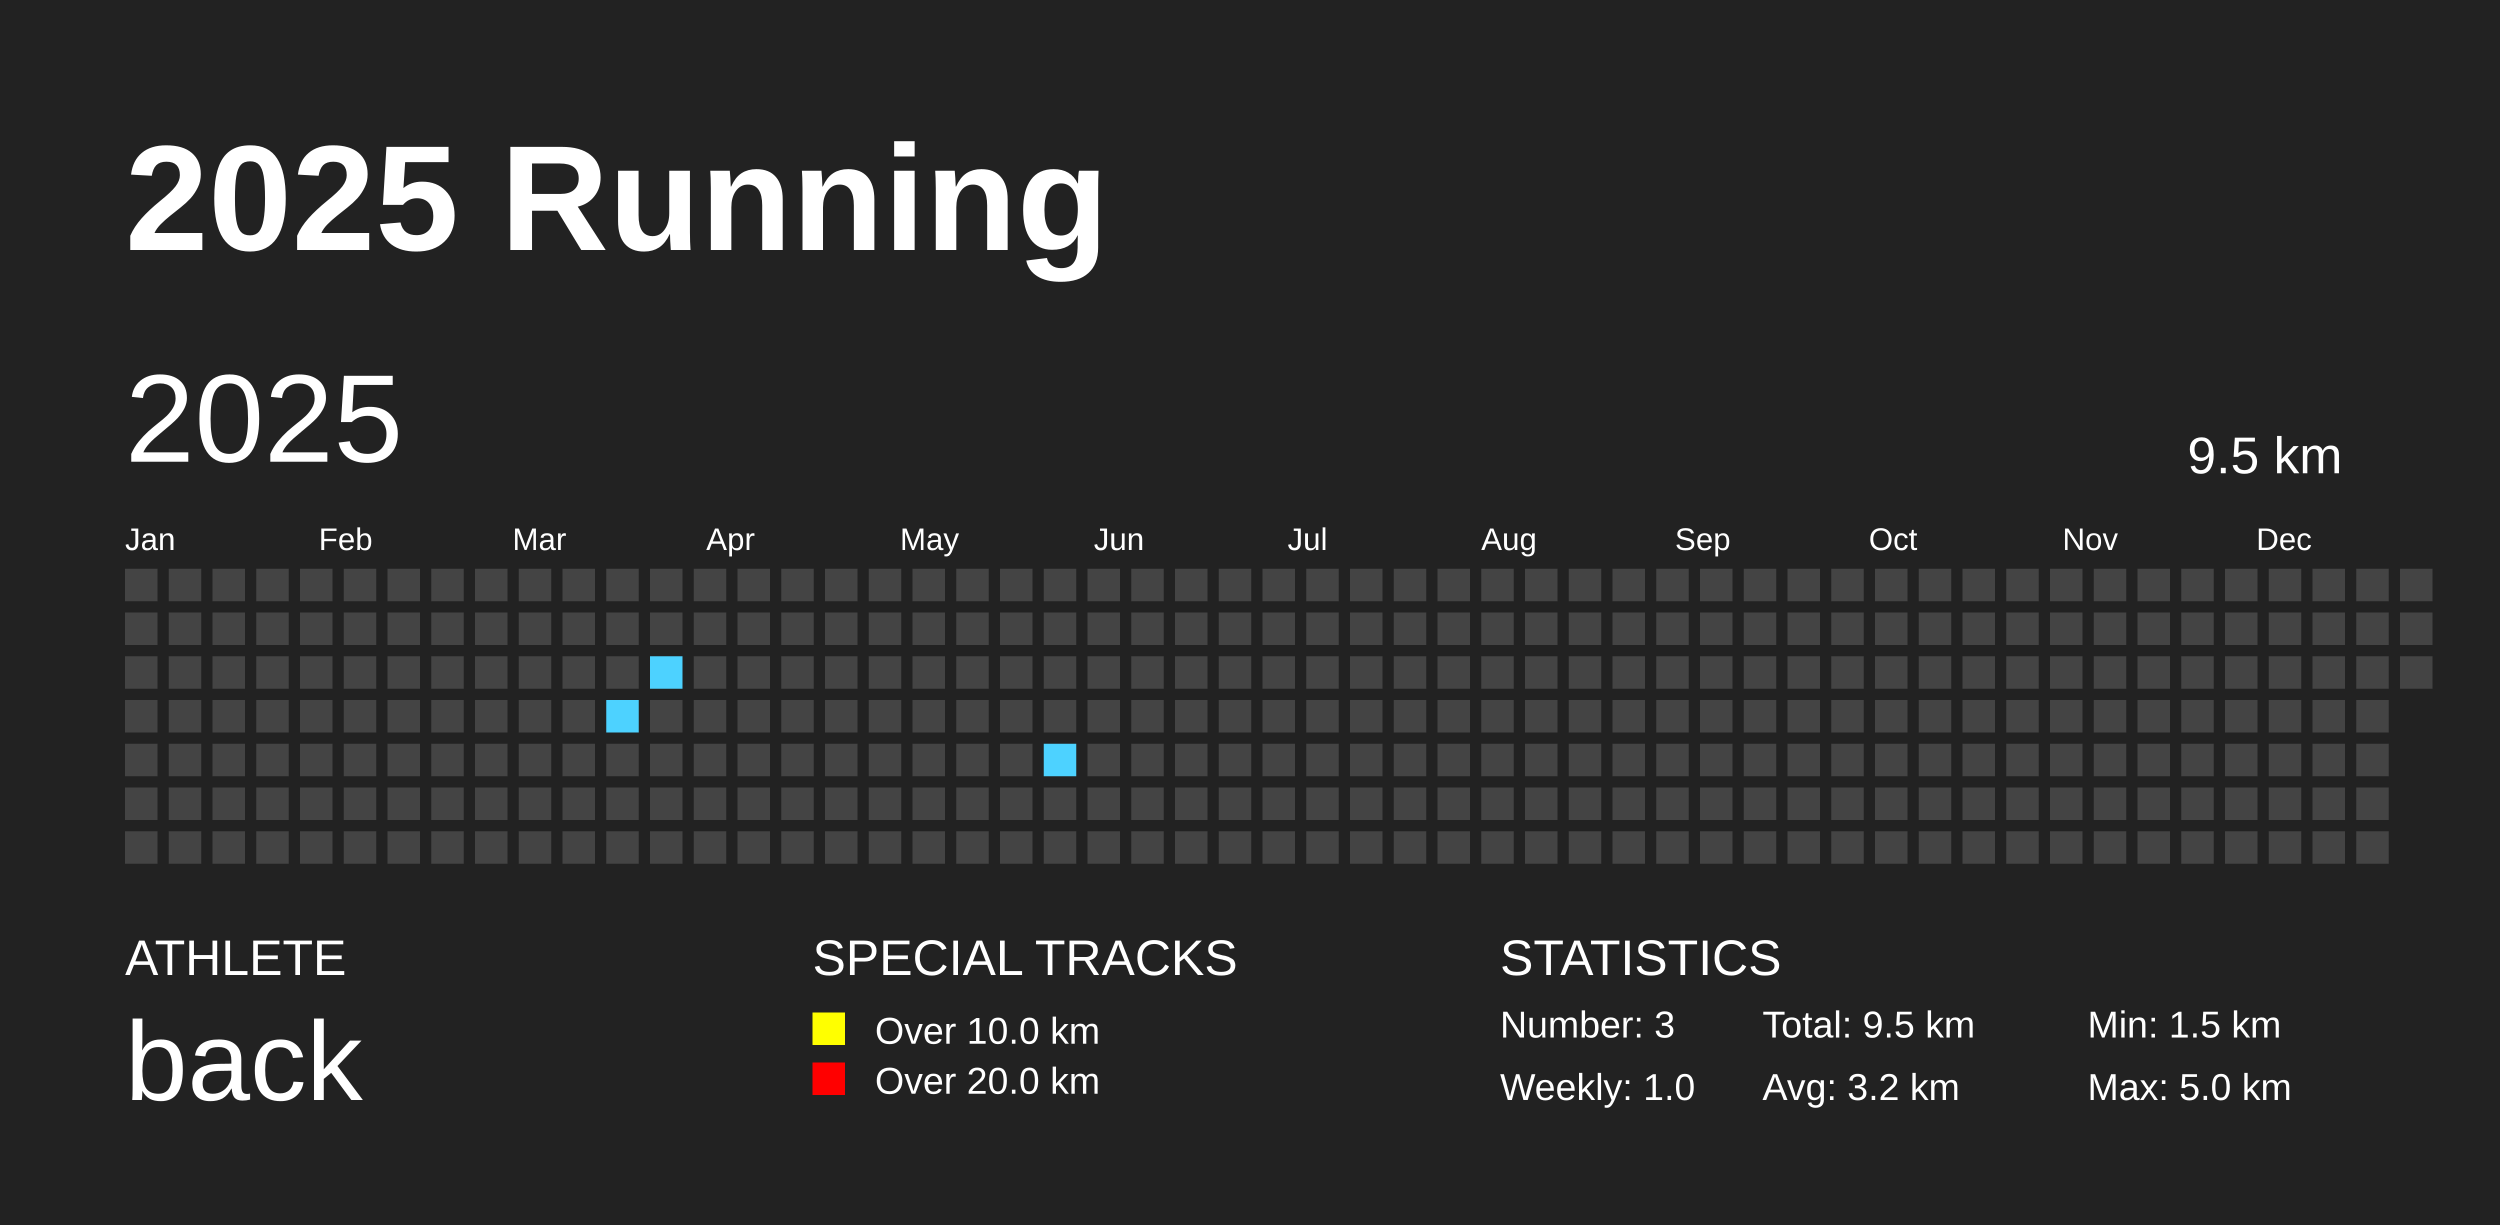
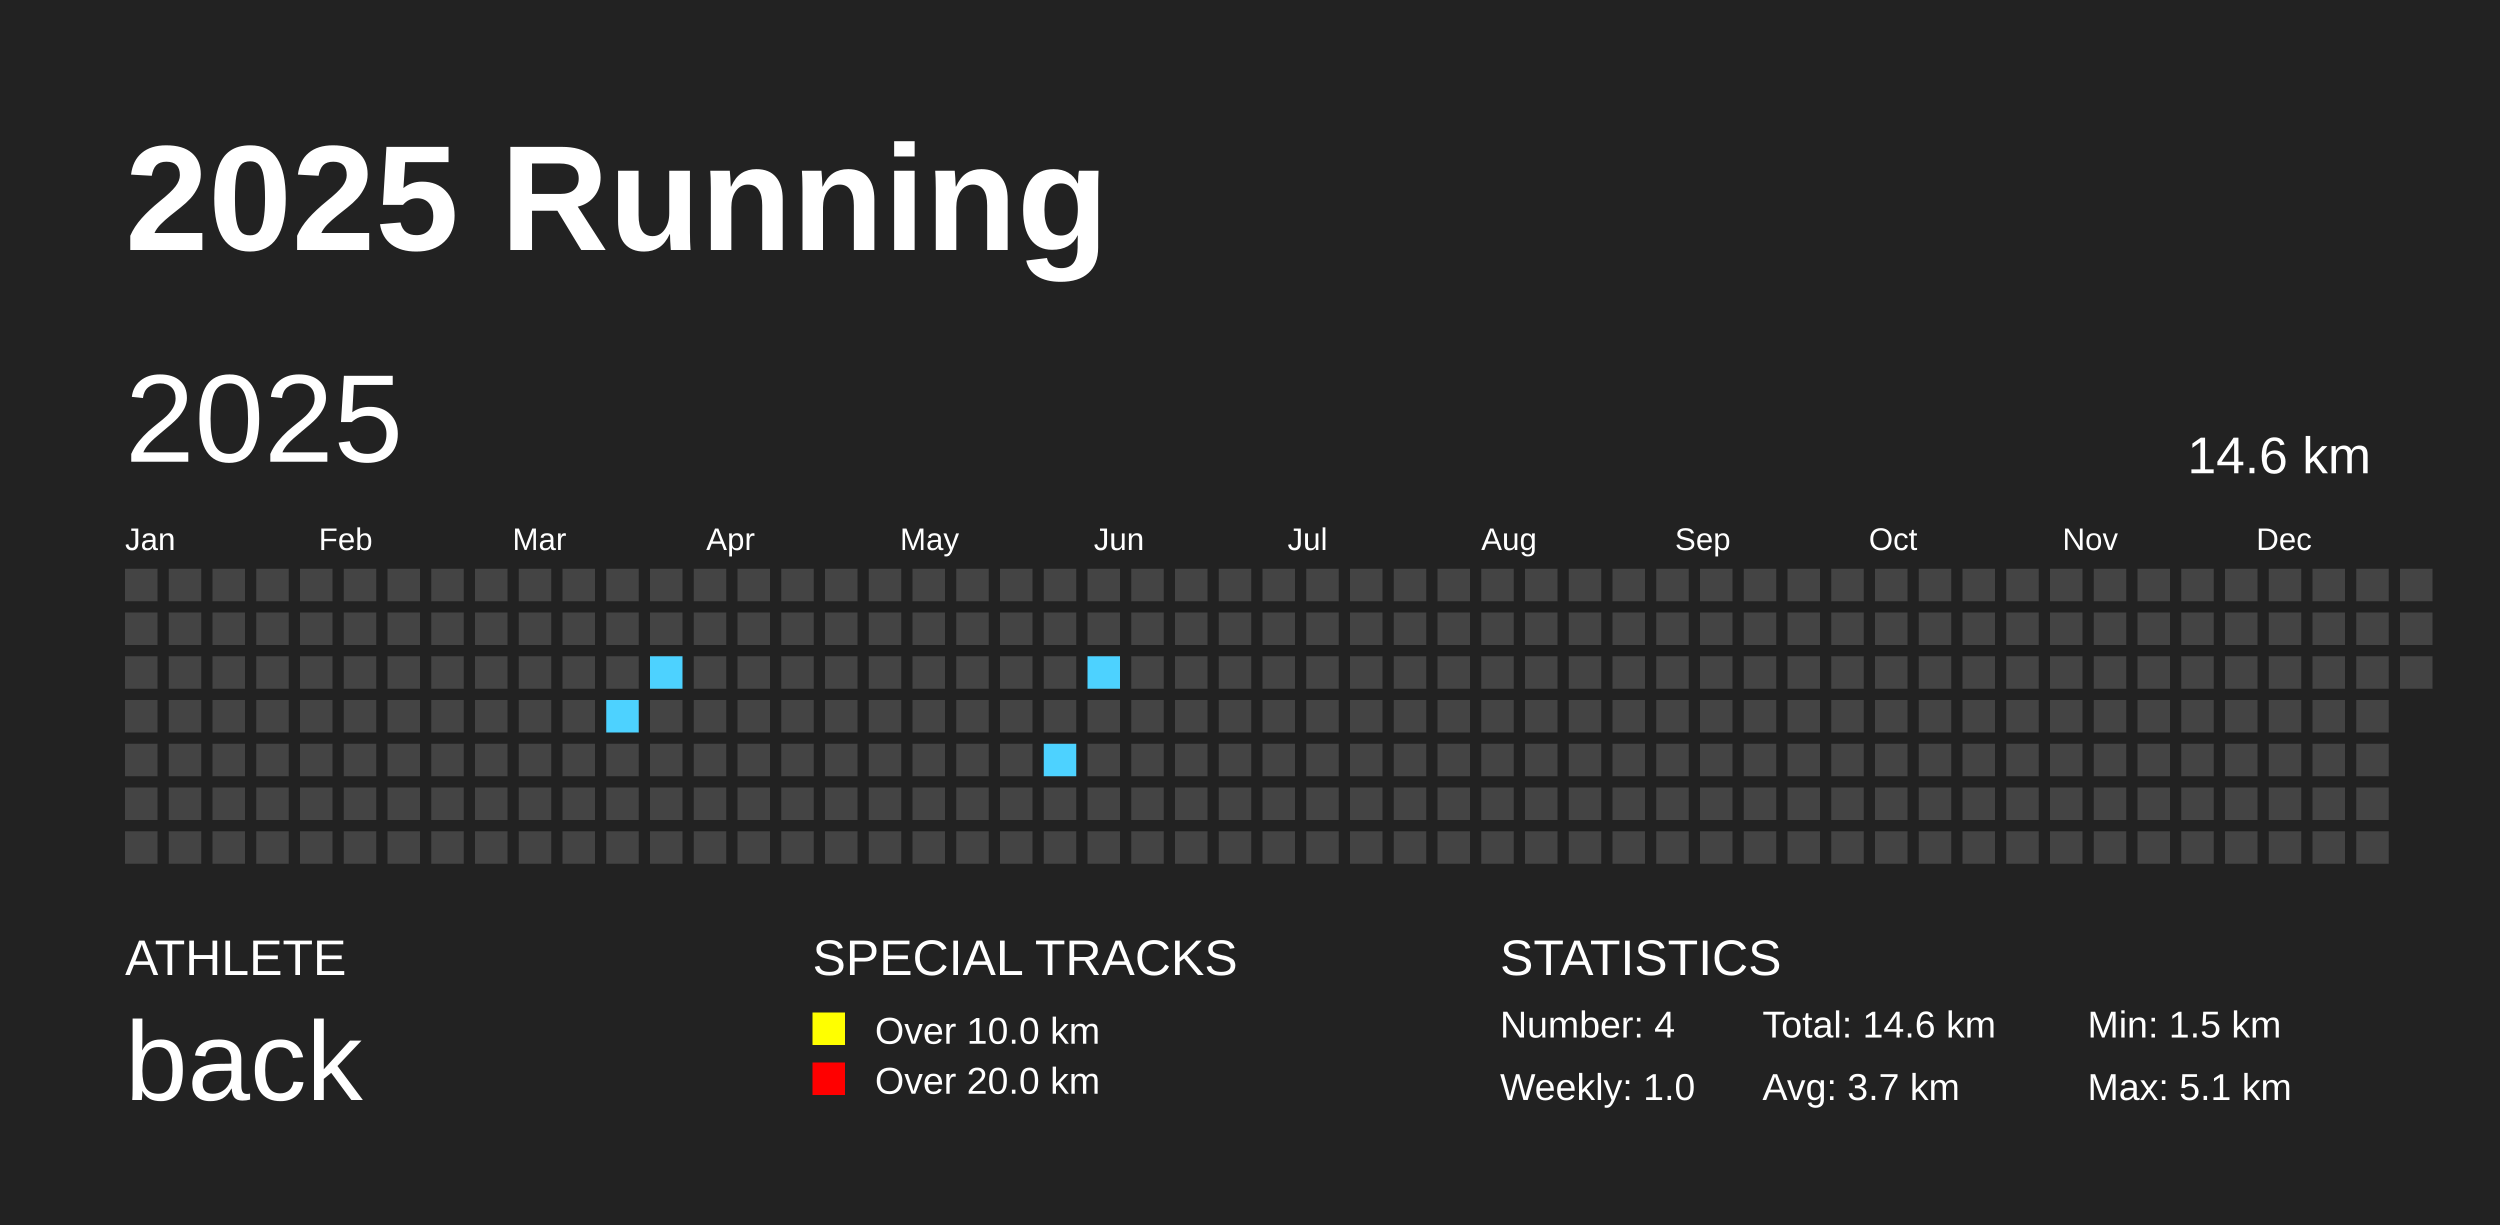
<svg xmlns="http://www.w3.org/2000/svg" baseProfile="full" height="98mm" version="1.1" viewBox="0,0,200,98" width="200mm">
  <defs />
  <rect fill="#222222" height="98" width="200" x="0" y="0" />
  <text fill="#FFFFFF" style="font-size:12px; font-family:Arial; font-weight:bold;" x="10" y="20">2025 Running</text>
  <text fill="#FFFFFF" style="font-size:4px; font-family:Arial" x="10" y="78">ATHLETE</text>
  <text fill="#FFFFFF" style="font-size:9px; font-family:Arial" x="10" y="88">back</text>
  <text fill="#FFFFFF" style="font-size:4px; font-family:Arial" x="65" y="78">SPECIAL TRACKS</text>
  <rect fill="yellow" height="2.6" width="2.6" x="65" y="81" />
  <text fill="#FFFFFF" style="font-size:3px; font-family:Arial" x="70" y="83.5">Over 10.0 km</text>
  <rect fill="red" height="2.6" width="2.6" x="65" y="85" />
  <text fill="#FFFFFF" style="font-size:3px; font-family:Arial" x="70" y="87.5">Over 20.0 km</text>
  <text fill="#FFFFFF" style="font-size:4px; font-family:Arial" x="120" y="78">STATISTICS</text>
-   <text fill="#FFFFFF" style="font-size:3px; font-family:Arial" x="120" y="83">Number: 3</text>
+   <text fill="#FFFFFF" style="font-size:3px; font-family:Arial" x="120" y="83">Number: 4</text>
  <text fill="#FFFFFF" style="font-size:3px; font-family:Arial" x="120" y="88">Weekly: 1.0</text>
-   <text fill="#FFFFFF" style="font-size:3px; font-family:Arial" x="141" y="83">Total: 9.5 km</text>
-   <text fill="#FFFFFF" style="font-size:3px; font-family:Arial" x="141" y="88">Avg: 3.2 km</text>
+   <text fill="#FFFFFF" style="font-size:3px; font-family:Arial" x="141" y="83">Total: 14.6 km</text>
+   <text fill="#FFFFFF" style="font-size:3px; font-family:Arial" x="141" y="88">Avg: 3.7 km</text>
  <text fill="#FFFFFF" style="font-size:3px; font-family:Arial" x="167" y="83">Min: 1.5 km</text>
-   <text fill="#FFFFFF" style="font-size:3px; font-family:Arial" x="167" y="88">Max: 5.0 km</text>
+   <text fill="#FFFFFF" style="font-size:3px; font-family:Arial" x="167" y="88">Max: 5.1 km</text>
  <text dominant-baseline="hanging" fill="#FFFFFF" style="font-size:10.0px; font-family:Arial;" x="10" y="30">2025</text>
-   <text dominant-baseline="hanging" fill="#FFFFFF" style="font-size:4.125px; font-family:Arial;" x="175" y="35">9.5 km</text>
+   <text dominant-baseline="hanging" fill="#FFFFFF" style="font-size:4.125px; font-family:Arial;" x="175" y="35">14.6 km</text>
  <text fill="#FFFFFF" style="font-size:2.5px; font-family:Arial" x="10.0" y="44">Jan</text>
  <text fill="#FFFFFF" style="font-size:2.5px; font-family:Arial" x="25.5" y="44">Feb</text>
  <text fill="#FFFFFF" style="font-size:2.5px; font-family:Arial" x="41.0" y="44">Mar</text>
  <text fill="#FFFFFF" style="font-size:2.5px; font-family:Arial" x="56.5" y="44">Apr</text>
  <text fill="#FFFFFF" style="font-size:2.5px; font-family:Arial" x="72.0" y="44">May</text>
  <text fill="#FFFFFF" style="font-size:2.5px; font-family:Arial" x="87.5" y="44">Jun</text>
  <text fill="#FFFFFF" style="font-size:2.5px; font-family:Arial" x="103.0" y="44">Jul</text>
  <text fill="#FFFFFF" style="font-size:2.5px; font-family:Arial" x="118.5" y="44">Aug</text>
  <text fill="#FFFFFF" style="font-size:2.5px; font-family:Arial" x="134.0" y="44">Sep</text>
  <text fill="#FFFFFF" style="font-size:2.5px; font-family:Arial" x="149.5" y="44">Oct</text>
  <text fill="#FFFFFF" style="font-size:2.5px; font-family:Arial" x="165.0" y="44">Nov</text>
  <text fill="#FFFFFF" style="font-size:2.5px; font-family:Arial" x="180.5" y="44">Dec</text>
  <rect fill="#444444" height="2.6" width="2.6" x="10.0" y="45.5" />
  <rect fill="#444444" height="2.6" width="2.6" x="10.0" y="49.0" />
  <rect fill="#444444" height="2.6" width="2.6" x="10.0" y="52.5" />
  <rect fill="#444444" height="2.6" width="2.6" x="10.0" y="56.0" />
  <rect fill="#444444" height="2.6" width="2.6" x="10.0" y="59.5" />
  <rect fill="#444444" height="2.6" width="2.6" x="10.0" y="63.0" />
  <rect fill="#444444" height="2.6" width="2.6" x="10.0" y="66.5" />
  <rect fill="#444444" height="2.6" width="2.6" x="13.5" y="45.5" />
  <rect fill="#444444" height="2.6" width="2.6" x="13.5" y="49.0" />
  <rect fill="#444444" height="2.6" width="2.6" x="13.5" y="52.5" />
  <rect fill="#444444" height="2.6" width="2.6" x="13.5" y="56.0" />
  <rect fill="#444444" height="2.6" width="2.6" x="13.5" y="59.5" />
  <rect fill="#444444" height="2.6" width="2.6" x="13.5" y="63.0" />
  <rect fill="#444444" height="2.6" width="2.6" x="13.5" y="66.5" />
  <rect fill="#444444" height="2.6" width="2.6" x="17.0" y="45.5" />
  <rect fill="#444444" height="2.6" width="2.6" x="17.0" y="49.0" />
  <rect fill="#444444" height="2.6" width="2.6" x="17.0" y="52.5" />
  <rect fill="#444444" height="2.6" width="2.6" x="17.0" y="56.0" />
  <rect fill="#444444" height="2.6" width="2.6" x="17.0" y="59.5" />
  <rect fill="#444444" height="2.6" width="2.6" x="17.0" y="63.0" />
  <rect fill="#444444" height="2.6" width="2.6" x="17.0" y="66.5" />
  <rect fill="#444444" height="2.6" width="2.6" x="20.5" y="45.5" />
  <rect fill="#444444" height="2.6" width="2.6" x="20.5" y="49.0" />
  <rect fill="#444444" height="2.6" width="2.6" x="20.5" y="52.5" />
  <rect fill="#444444" height="2.6" width="2.6" x="20.5" y="56.0" />
  <rect fill="#444444" height="2.6" width="2.6" x="20.5" y="59.5" />
  <rect fill="#444444" height="2.6" width="2.6" x="20.5" y="63.0" />
  <rect fill="#444444" height="2.6" width="2.6" x="20.5" y="66.5" />
  <rect fill="#444444" height="2.6" width="2.6" x="24.0" y="45.5" />
  <rect fill="#444444" height="2.6" width="2.6" x="24.0" y="49.0" />
  <rect fill="#444444" height="2.6" width="2.6" x="24.0" y="52.5" />
  <rect fill="#444444" height="2.6" width="2.6" x="24.0" y="56.0" />
  <rect fill="#444444" height="2.6" width="2.6" x="24.0" y="59.5" />
  <rect fill="#444444" height="2.6" width="2.6" x="24.0" y="63.0" />
  <rect fill="#444444" height="2.6" width="2.6" x="24.0" y="66.5" />
  <rect fill="#444444" height="2.6" width="2.6" x="27.5" y="45.5" />
  <rect fill="#444444" height="2.6" width="2.6" x="27.5" y="49.0" />
  <rect fill="#444444" height="2.6" width="2.6" x="27.5" y="52.5" />
  <rect fill="#444444" height="2.6" width="2.6" x="27.5" y="56.0" />
  <rect fill="#444444" height="2.6" width="2.6" x="27.5" y="59.5" />
  <rect fill="#444444" height="2.6" width="2.6" x="27.5" y="63.0" />
  <rect fill="#444444" height="2.6" width="2.6" x="27.5" y="66.5" />
  <rect fill="#444444" height="2.6" width="2.6" x="31.0" y="45.5" />
  <rect fill="#444444" height="2.6" width="2.6" x="31.0" y="49.0" />
  <rect fill="#444444" height="2.6" width="2.6" x="31.0" y="52.5" />
  <rect fill="#444444" height="2.6" width="2.6" x="31.0" y="56.0" />
  <rect fill="#444444" height="2.6" width="2.6" x="31.0" y="59.5" />
  <rect fill="#444444" height="2.6" width="2.6" x="31.0" y="63.0" />
  <rect fill="#444444" height="2.6" width="2.6" x="31.0" y="66.5" />
  <rect fill="#444444" height="2.6" width="2.6" x="34.5" y="45.5" />
  <rect fill="#444444" height="2.6" width="2.6" x="34.5" y="49.0" />
  <rect fill="#444444" height="2.6" width="2.6" x="34.5" y="52.5" />
  <rect fill="#444444" height="2.6" width="2.6" x="34.5" y="56.0" />
  <rect fill="#444444" height="2.6" width="2.6" x="34.5" y="59.5" />
  <rect fill="#444444" height="2.6" width="2.6" x="34.5" y="63.0" />
  <rect fill="#444444" height="2.6" width="2.6" x="34.5" y="66.5" />
  <rect fill="#444444" height="2.6" width="2.6" x="38.0" y="45.5" />
  <rect fill="#444444" height="2.6" width="2.6" x="38.0" y="49.0" />
  <rect fill="#444444" height="2.6" width="2.6" x="38.0" y="52.5" />
  <rect fill="#444444" height="2.6" width="2.6" x="38.0" y="56.0" />
  <rect fill="#444444" height="2.6" width="2.6" x="38.0" y="59.5" />
  <rect fill="#444444" height="2.6" width="2.6" x="38.0" y="63.0" />
  <rect fill="#444444" height="2.6" width="2.6" x="38.0" y="66.5" />
  <rect fill="#444444" height="2.6" width="2.6" x="41.5" y="45.5" />
  <rect fill="#444444" height="2.6" width="2.6" x="41.5" y="49.0" />
  <rect fill="#444444" height="2.6" width="2.6" x="41.5" y="52.5" />
  <rect fill="#444444" height="2.6" width="2.6" x="41.5" y="56.0" />
  <rect fill="#444444" height="2.6" width="2.6" x="41.5" y="59.5" />
  <rect fill="#444444" height="2.6" width="2.6" x="41.5" y="63.0" />
  <rect fill="#444444" height="2.6" width="2.6" x="41.5" y="66.5" />
  <rect fill="#444444" height="2.6" width="2.6" x="45.0" y="45.5" />
  <rect fill="#444444" height="2.6" width="2.6" x="45.0" y="49.0" />
  <rect fill="#444444" height="2.6" width="2.6" x="45.0" y="52.5" />
  <rect fill="#444444" height="2.6" width="2.6" x="45.0" y="56.0" />
  <rect fill="#444444" height="2.6" width="2.6" x="45.0" y="59.5" />
  <rect fill="#444444" height="2.6" width="2.6" x="45.0" y="63.0" />
  <rect fill="#444444" height="2.6" width="2.6" x="45.0" y="66.5" />
  <rect fill="#444444" height="2.6" width="2.6" x="48.5" y="45.5" />
  <rect fill="#444444" height="2.6" width="2.6" x="48.5" y="49.0" />
  <rect fill="#444444" height="2.6" width="2.6" x="48.5" y="52.5" />
  <rect fill="#4dd2ff" height="2.6" width="2.6" x="48.5" y="56.0" />
  <rect fill="#444444" height="2.6" width="2.6" x="48.5" y="59.5" />
  <rect fill="#444444" height="2.6" width="2.6" x="48.5" y="63.0" />
  <rect fill="#444444" height="2.6" width="2.6" x="48.5" y="66.5" />
  <rect fill="#444444" height="2.6" width="2.6" x="52.0" y="45.5" />
  <rect fill="#444444" height="2.6" width="2.6" x="52.0" y="49.0" />
  <rect fill="#4dd2ff" height="2.6" width="2.6" x="52.0" y="52.5" />
  <rect fill="#444444" height="2.6" width="2.6" x="52.0" y="56.0" />
  <rect fill="#444444" height="2.6" width="2.6" x="52.0" y="59.5" />
  <rect fill="#444444" height="2.6" width="2.6" x="52.0" y="63.0" />
  <rect fill="#444444" height="2.6" width="2.6" x="52.0" y="66.5" />
  <rect fill="#444444" height="2.6" width="2.6" x="55.5" y="45.5" />
  <rect fill="#444444" height="2.6" width="2.6" x="55.5" y="49.0" />
  <rect fill="#444444" height="2.6" width="2.6" x="55.5" y="52.5" />
  <rect fill="#444444" height="2.6" width="2.6" x="55.5" y="56.0" />
  <rect fill="#444444" height="2.6" width="2.6" x="55.5" y="59.5" />
  <rect fill="#444444" height="2.6" width="2.6" x="55.5" y="63.0" />
  <rect fill="#444444" height="2.6" width="2.6" x="55.5" y="66.5" />
  <rect fill="#444444" height="2.6" width="2.6" x="59.0" y="45.5" />
  <rect fill="#444444" height="2.6" width="2.6" x="59.0" y="49.0" />
  <rect fill="#444444" height="2.6" width="2.6" x="59.0" y="52.5" />
  <rect fill="#444444" height="2.6" width="2.6" x="59.0" y="56.0" />
  <rect fill="#444444" height="2.6" width="2.6" x="59.0" y="59.5" />
  <rect fill="#444444" height="2.6" width="2.6" x="59.0" y="63.0" />
  <rect fill="#444444" height="2.6" width="2.6" x="59.0" y="66.5" />
  <rect fill="#444444" height="2.6" width="2.6" x="62.5" y="45.5" />
  <rect fill="#444444" height="2.6" width="2.6" x="62.5" y="49.0" />
  <rect fill="#444444" height="2.6" width="2.6" x="62.5" y="52.5" />
  <rect fill="#444444" height="2.6" width="2.6" x="62.5" y="56.0" />
  <rect fill="#444444" height="2.6" width="2.6" x="62.5" y="59.5" />
  <rect fill="#444444" height="2.6" width="2.6" x="62.5" y="63.0" />
  <rect fill="#444444" height="2.6" width="2.6" x="62.5" y="66.5" />
  <rect fill="#444444" height="2.6" width="2.6" x="66.0" y="45.5" />
  <rect fill="#444444" height="2.6" width="2.6" x="66.0" y="49.0" />
  <rect fill="#444444" height="2.6" width="2.6" x="66.0" y="52.5" />
  <rect fill="#444444" height="2.6" width="2.6" x="66.0" y="56.0" />
  <rect fill="#444444" height="2.6" width="2.6" x="66.0" y="59.5" />
  <rect fill="#444444" height="2.6" width="2.6" x="66.0" y="63.0" />
  <rect fill="#444444" height="2.6" width="2.6" x="66.0" y="66.5" />
  <rect fill="#444444" height="2.6" width="2.6" x="69.5" y="45.5" />
  <rect fill="#444444" height="2.6" width="2.6" x="69.5" y="49.0" />
  <rect fill="#444444" height="2.6" width="2.6" x="69.5" y="52.5" />
  <rect fill="#444444" height="2.6" width="2.6" x="69.5" y="56.0" />
  <rect fill="#444444" height="2.6" width="2.6" x="69.5" y="59.5" />
  <rect fill="#444444" height="2.6" width="2.6" x="69.5" y="63.0" />
  <rect fill="#444444" height="2.6" width="2.6" x="69.5" y="66.5" />
  <rect fill="#444444" height="2.6" width="2.6" x="73.0" y="45.5" />
  <rect fill="#444444" height="2.6" width="2.6" x="73.0" y="49.0" />
  <rect fill="#444444" height="2.6" width="2.6" x="73.0" y="52.5" />
  <rect fill="#444444" height="2.6" width="2.6" x="73.0" y="56.0" />
  <rect fill="#444444" height="2.6" width="2.6" x="73.0" y="59.5" />
  <rect fill="#444444" height="2.6" width="2.6" x="73.0" y="63.0" />
  <rect fill="#444444" height="2.6" width="2.6" x="73.0" y="66.5" />
  <rect fill="#444444" height="2.6" width="2.6" x="76.5" y="45.5" />
  <rect fill="#444444" height="2.6" width="2.6" x="76.5" y="49.0" />
  <rect fill="#444444" height="2.6" width="2.6" x="76.5" y="52.5" />
  <rect fill="#444444" height="2.6" width="2.6" x="76.5" y="56.0" />
  <rect fill="#444444" height="2.6" width="2.6" x="76.5" y="59.5" />
  <rect fill="#444444" height="2.6" width="2.6" x="76.5" y="63.0" />
  <rect fill="#444444" height="2.6" width="2.6" x="76.5" y="66.5" />
  <rect fill="#444444" height="2.6" width="2.6" x="80.0" y="45.5" />
  <rect fill="#444444" height="2.6" width="2.6" x="80.0" y="49.0" />
  <rect fill="#444444" height="2.6" width="2.6" x="80.0" y="52.5" />
  <rect fill="#444444" height="2.6" width="2.6" x="80.0" y="56.0" />
  <rect fill="#444444" height="2.6" width="2.6" x="80.0" y="59.5" />
  <rect fill="#444444" height="2.6" width="2.6" x="80.0" y="63.0" />
  <rect fill="#444444" height="2.6" width="2.6" x="80.0" y="66.5" />
  <rect fill="#444444" height="2.6" width="2.6" x="83.5" y="45.5" />
  <rect fill="#444444" height="2.6" width="2.6" x="83.5" y="49.0" />
  <rect fill="#444444" height="2.6" width="2.6" x="83.5" y="52.5" />
  <rect fill="#444444" height="2.6" width="2.6" x="83.5" y="56.0" />
  <rect fill="#4dd2ff" height="2.6" width="2.6" x="83.5" y="59.5" />
  <rect fill="#444444" height="2.6" width="2.6" x="83.5" y="63.0" />
  <rect fill="#444444" height="2.6" width="2.6" x="83.5" y="66.5" />
  <rect fill="#444444" height="2.6" width="2.6" x="87.0" y="45.5" />
  <rect fill="#444444" height="2.6" width="2.6" x="87.0" y="49.0" />
-   <rect fill="#444444" height="2.6" width="2.6" x="87.0" y="52.5" />
+   <rect fill="#4dd2ff" height="2.6" width="2.6" x="87.0" y="52.5" />
  <rect fill="#444444" height="2.6" width="2.6" x="87.0" y="56.0" />
  <rect fill="#444444" height="2.6" width="2.6" x="87.0" y="59.5" />
  <rect fill="#444444" height="2.6" width="2.6" x="87.0" y="63.0" />
  <rect fill="#444444" height="2.6" width="2.6" x="87.0" y="66.5" />
  <rect fill="#444444" height="2.6" width="2.6" x="90.5" y="45.5" />
  <rect fill="#444444" height="2.6" width="2.6" x="90.5" y="49.0" />
  <rect fill="#444444" height="2.6" width="2.6" x="90.5" y="52.5" />
  <rect fill="#444444" height="2.6" width="2.6" x="90.5" y="56.0" />
  <rect fill="#444444" height="2.6" width="2.6" x="90.5" y="59.5" />
  <rect fill="#444444" height="2.6" width="2.6" x="90.5" y="63.0" />
  <rect fill="#444444" height="2.6" width="2.6" x="90.5" y="66.5" />
  <rect fill="#444444" height="2.6" width="2.6" x="94.0" y="45.5" />
  <rect fill="#444444" height="2.6" width="2.6" x="94.0" y="49.0" />
  <rect fill="#444444" height="2.6" width="2.6" x="94.0" y="52.5" />
  <rect fill="#444444" height="2.6" width="2.6" x="94.0" y="56.0" />
  <rect fill="#444444" height="2.6" width="2.6" x="94.0" y="59.5" />
  <rect fill="#444444" height="2.6" width="2.6" x="94.0" y="63.0" />
  <rect fill="#444444" height="2.6" width="2.6" x="94.0" y="66.5" />
  <rect fill="#444444" height="2.6" width="2.6" x="97.5" y="45.5" />
  <rect fill="#444444" height="2.6" width="2.6" x="97.5" y="49.0" />
  <rect fill="#444444" height="2.6" width="2.6" x="97.5" y="52.5" />
  <rect fill="#444444" height="2.6" width="2.6" x="97.5" y="56.0" />
  <rect fill="#444444" height="2.6" width="2.6" x="97.5" y="59.5" />
  <rect fill="#444444" height="2.6" width="2.6" x="97.5" y="63.0" />
  <rect fill="#444444" height="2.6" width="2.6" x="97.5" y="66.5" />
  <rect fill="#444444" height="2.6" width="2.6" x="101.0" y="45.5" />
  <rect fill="#444444" height="2.6" width="2.6" x="101.0" y="49.0" />
  <rect fill="#444444" height="2.6" width="2.6" x="101.0" y="52.5" />
  <rect fill="#444444" height="2.6" width="2.6" x="101.0" y="56.0" />
  <rect fill="#444444" height="2.6" width="2.6" x="101.0" y="59.5" />
  <rect fill="#444444" height="2.6" width="2.6" x="101.0" y="63.0" />
  <rect fill="#444444" height="2.6" width="2.6" x="101.0" y="66.5" />
  <rect fill="#444444" height="2.6" width="2.6" x="104.5" y="45.5" />
  <rect fill="#444444" height="2.6" width="2.6" x="104.5" y="49.0" />
  <rect fill="#444444" height="2.6" width="2.6" x="104.5" y="52.5" />
  <rect fill="#444444" height="2.6" width="2.6" x="104.5" y="56.0" />
  <rect fill="#444444" height="2.6" width="2.6" x="104.5" y="59.5" />
  <rect fill="#444444" height="2.6" width="2.6" x="104.5" y="63.0" />
  <rect fill="#444444" height="2.6" width="2.6" x="104.5" y="66.5" />
  <rect fill="#444444" height="2.6" width="2.6" x="108.0" y="45.5" />
  <rect fill="#444444" height="2.6" width="2.6" x="108.0" y="49.0" />
  <rect fill="#444444" height="2.6" width="2.6" x="108.0" y="52.5" />
  <rect fill="#444444" height="2.6" width="2.6" x="108.0" y="56.0" />
  <rect fill="#444444" height="2.6" width="2.6" x="108.0" y="59.5" />
  <rect fill="#444444" height="2.6" width="2.6" x="108.0" y="63.0" />
  <rect fill="#444444" height="2.6" width="2.6" x="108.0" y="66.5" />
  <rect fill="#444444" height="2.6" width="2.6" x="111.5" y="45.5" />
  <rect fill="#444444" height="2.6" width="2.6" x="111.5" y="49.0" />
  <rect fill="#444444" height="2.6" width="2.6" x="111.5" y="52.5" />
  <rect fill="#444444" height="2.6" width="2.6" x="111.5" y="56.0" />
  <rect fill="#444444" height="2.6" width="2.6" x="111.5" y="59.5" />
  <rect fill="#444444" height="2.6" width="2.6" x="111.5" y="63.0" />
  <rect fill="#444444" height="2.6" width="2.6" x="111.5" y="66.5" />
  <rect fill="#444444" height="2.6" width="2.6" x="115.0" y="45.5" />
  <rect fill="#444444" height="2.6" width="2.6" x="115.0" y="49.0" />
  <rect fill="#444444" height="2.6" width="2.6" x="115.0" y="52.5" />
  <rect fill="#444444" height="2.6" width="2.6" x="115.0" y="56.0" />
  <rect fill="#444444" height="2.6" width="2.6" x="115.0" y="59.5" />
  <rect fill="#444444" height="2.6" width="2.6" x="115.0" y="63.0" />
  <rect fill="#444444" height="2.6" width="2.6" x="115.0" y="66.5" />
  <rect fill="#444444" height="2.6" width="2.6" x="118.5" y="45.5" />
  <rect fill="#444444" height="2.6" width="2.6" x="118.5" y="49.0" />
  <rect fill="#444444" height="2.6" width="2.6" x="118.5" y="52.5" />
  <rect fill="#444444" height="2.6" width="2.6" x="118.5" y="56.0" />
  <rect fill="#444444" height="2.6" width="2.6" x="118.5" y="59.5" />
  <rect fill="#444444" height="2.6" width="2.6" x="118.5" y="63.0" />
  <rect fill="#444444" height="2.6" width="2.6" x="118.5" y="66.5" />
  <rect fill="#444444" height="2.6" width="2.6" x="122.0" y="45.5" />
  <rect fill="#444444" height="2.6" width="2.6" x="122.0" y="49.0" />
  <rect fill="#444444" height="2.6" width="2.6" x="122.0" y="52.5" />
  <rect fill="#444444" height="2.6" width="2.6" x="122.0" y="56.0" />
  <rect fill="#444444" height="2.6" width="2.6" x="122.0" y="59.5" />
  <rect fill="#444444" height="2.6" width="2.6" x="122.0" y="63.0" />
  <rect fill="#444444" height="2.6" width="2.6" x="122.0" y="66.5" />
  <rect fill="#444444" height="2.6" width="2.6" x="125.5" y="45.5" />
  <rect fill="#444444" height="2.6" width="2.6" x="125.5" y="49.0" />
  <rect fill="#444444" height="2.6" width="2.6" x="125.5" y="52.5" />
  <rect fill="#444444" height="2.6" width="2.6" x="125.5" y="56.0" />
  <rect fill="#444444" height="2.6" width="2.6" x="125.5" y="59.5" />
  <rect fill="#444444" height="2.6" width="2.6" x="125.5" y="63.0" />
  <rect fill="#444444" height="2.6" width="2.6" x="125.5" y="66.5" />
  <rect fill="#444444" height="2.6" width="2.6" x="129.0" y="45.5" />
  <rect fill="#444444" height="2.6" width="2.6" x="129.0" y="49.0" />
  <rect fill="#444444" height="2.6" width="2.6" x="129.0" y="52.5" />
  <rect fill="#444444" height="2.6" width="2.6" x="129.0" y="56.0" />
  <rect fill="#444444" height="2.6" width="2.6" x="129.0" y="59.5" />
  <rect fill="#444444" height="2.6" width="2.6" x="129.0" y="63.0" />
  <rect fill="#444444" height="2.6" width="2.6" x="129.0" y="66.5" />
  <rect fill="#444444" height="2.6" width="2.6" x="132.5" y="45.5" />
  <rect fill="#444444" height="2.6" width="2.6" x="132.5" y="49.0" />
  <rect fill="#444444" height="2.6" width="2.6" x="132.5" y="52.5" />
  <rect fill="#444444" height="2.6" width="2.6" x="132.5" y="56.0" />
  <rect fill="#444444" height="2.6" width="2.6" x="132.5" y="59.5" />
  <rect fill="#444444" height="2.6" width="2.6" x="132.5" y="63.0" />
  <rect fill="#444444" height="2.6" width="2.6" x="132.5" y="66.5" />
  <rect fill="#444444" height="2.6" width="2.6" x="136.0" y="45.5" />
  <rect fill="#444444" height="2.6" width="2.6" x="136.0" y="49.0" />
  <rect fill="#444444" height="2.6" width="2.6" x="136.0" y="52.5" />
  <rect fill="#444444" height="2.6" width="2.6" x="136.0" y="56.0" />
  <rect fill="#444444" height="2.6" width="2.6" x="136.0" y="59.5" />
  <rect fill="#444444" height="2.6" width="2.6" x="136.0" y="63.0" />
  <rect fill="#444444" height="2.6" width="2.6" x="136.0" y="66.5" />
  <rect fill="#444444" height="2.6" width="2.6" x="139.5" y="45.5" />
  <rect fill="#444444" height="2.6" width="2.6" x="139.5" y="49.0" />
  <rect fill="#444444" height="2.6" width="2.6" x="139.5" y="52.5" />
  <rect fill="#444444" height="2.6" width="2.6" x="139.5" y="56.0" />
  <rect fill="#444444" height="2.6" width="2.6" x="139.5" y="59.5" />
  <rect fill="#444444" height="2.6" width="2.6" x="139.5" y="63.0" />
  <rect fill="#444444" height="2.6" width="2.6" x="139.5" y="66.5" />
  <rect fill="#444444" height="2.6" width="2.6" x="143.0" y="45.5" />
  <rect fill="#444444" height="2.6" width="2.6" x="143.0" y="49.0" />
  <rect fill="#444444" height="2.6" width="2.6" x="143.0" y="52.5" />
  <rect fill="#444444" height="2.6" width="2.6" x="143.0" y="56.0" />
  <rect fill="#444444" height="2.6" width="2.6" x="143.0" y="59.5" />
  <rect fill="#444444" height="2.6" width="2.6" x="143.0" y="63.0" />
  <rect fill="#444444" height="2.6" width="2.6" x="143.0" y="66.5" />
  <rect fill="#444444" height="2.6" width="2.6" x="146.5" y="45.5" />
  <rect fill="#444444" height="2.6" width="2.6" x="146.5" y="49.0" />
  <rect fill="#444444" height="2.6" width="2.6" x="146.5" y="52.5" />
  <rect fill="#444444" height="2.6" width="2.6" x="146.5" y="56.0" />
  <rect fill="#444444" height="2.6" width="2.6" x="146.5" y="59.5" />
  <rect fill="#444444" height="2.6" width="2.6" x="146.5" y="63.0" />
  <rect fill="#444444" height="2.6" width="2.6" x="146.5" y="66.5" />
  <rect fill="#444444" height="2.6" width="2.6" x="150.0" y="45.5" />
  <rect fill="#444444" height="2.6" width="2.6" x="150.0" y="49.0" />
  <rect fill="#444444" height="2.6" width="2.6" x="150.0" y="52.5" />
  <rect fill="#444444" height="2.6" width="2.6" x="150.0" y="56.0" />
  <rect fill="#444444" height="2.6" width="2.6" x="150.0" y="59.5" />
  <rect fill="#444444" height="2.6" width="2.6" x="150.0" y="63.0" />
  <rect fill="#444444" height="2.6" width="2.6" x="150.0" y="66.5" />
  <rect fill="#444444" height="2.6" width="2.6" x="153.5" y="45.5" />
  <rect fill="#444444" height="2.6" width="2.6" x="153.5" y="49.0" />
  <rect fill="#444444" height="2.6" width="2.6" x="153.5" y="52.5" />
  <rect fill="#444444" height="2.6" width="2.6" x="153.5" y="56.0" />
  <rect fill="#444444" height="2.6" width="2.6" x="153.5" y="59.5" />
  <rect fill="#444444" height="2.6" width="2.6" x="153.5" y="63.0" />
  <rect fill="#444444" height="2.6" width="2.6" x="153.5" y="66.5" />
  <rect fill="#444444" height="2.6" width="2.6" x="157.0" y="45.5" />
  <rect fill="#444444" height="2.6" width="2.6" x="157.0" y="49.0" />
  <rect fill="#444444" height="2.6" width="2.6" x="157.0" y="52.5" />
  <rect fill="#444444" height="2.6" width="2.6" x="157.0" y="56.0" />
  <rect fill="#444444" height="2.6" width="2.6" x="157.0" y="59.5" />
  <rect fill="#444444" height="2.6" width="2.6" x="157.0" y="63.0" />
  <rect fill="#444444" height="2.6" width="2.6" x="157.0" y="66.5" />
  <rect fill="#444444" height="2.6" width="2.6" x="160.5" y="45.5" />
  <rect fill="#444444" height="2.6" width="2.6" x="160.5" y="49.0" />
  <rect fill="#444444" height="2.6" width="2.6" x="160.5" y="52.5" />
  <rect fill="#444444" height="2.6" width="2.6" x="160.5" y="56.0" />
  <rect fill="#444444" height="2.6" width="2.6" x="160.5" y="59.5" />
  <rect fill="#444444" height="2.6" width="2.6" x="160.5" y="63.0" />
  <rect fill="#444444" height="2.6" width="2.6" x="160.5" y="66.5" />
  <rect fill="#444444" height="2.6" width="2.6" x="164.0" y="45.5" />
  <rect fill="#444444" height="2.6" width="2.6" x="164.0" y="49.0" />
  <rect fill="#444444" height="2.6" width="2.6" x="164.0" y="52.5" />
  <rect fill="#444444" height="2.6" width="2.6" x="164.0" y="56.0" />
  <rect fill="#444444" height="2.6" width="2.6" x="164.0" y="59.5" />
  <rect fill="#444444" height="2.6" width="2.6" x="164.0" y="63.0" />
  <rect fill="#444444" height="2.6" width="2.6" x="164.0" y="66.5" />
  <rect fill="#444444" height="2.6" width="2.6" x="167.5" y="45.5" />
  <rect fill="#444444" height="2.6" width="2.6" x="167.5" y="49.0" />
  <rect fill="#444444" height="2.6" width="2.6" x="167.5" y="52.5" />
  <rect fill="#444444" height="2.6" width="2.6" x="167.5" y="56.0" />
  <rect fill="#444444" height="2.6" width="2.6" x="167.5" y="59.5" />
  <rect fill="#444444" height="2.6" width="2.6" x="167.5" y="63.0" />
  <rect fill="#444444" height="2.6" width="2.6" x="167.5" y="66.5" />
  <rect fill="#444444" height="2.6" width="2.6" x="171.0" y="45.5" />
  <rect fill="#444444" height="2.6" width="2.6" x="171.0" y="49.0" />
  <rect fill="#444444" height="2.6" width="2.6" x="171.0" y="52.5" />
  <rect fill="#444444" height="2.6" width="2.6" x="171.0" y="56.0" />
  <rect fill="#444444" height="2.6" width="2.6" x="171.0" y="59.5" />
  <rect fill="#444444" height="2.6" width="2.6" x="171.0" y="63.0" />
  <rect fill="#444444" height="2.6" width="2.6" x="171.0" y="66.5" />
  <rect fill="#444444" height="2.6" width="2.6" x="174.5" y="45.5" />
  <rect fill="#444444" height="2.6" width="2.6" x="174.5" y="49.0" />
  <rect fill="#444444" height="2.6" width="2.6" x="174.5" y="52.5" />
  <rect fill="#444444" height="2.6" width="2.6" x="174.5" y="56.0" />
  <rect fill="#444444" height="2.6" width="2.6" x="174.5" y="59.5" />
  <rect fill="#444444" height="2.6" width="2.6" x="174.5" y="63.0" />
  <rect fill="#444444" height="2.6" width="2.6" x="174.5" y="66.5" />
  <rect fill="#444444" height="2.6" width="2.6" x="178.0" y="45.5" />
  <rect fill="#444444" height="2.6" width="2.6" x="178.0" y="49.0" />
  <rect fill="#444444" height="2.6" width="2.6" x="178.0" y="52.5" />
  <rect fill="#444444" height="2.6" width="2.6" x="178.0" y="56.0" />
  <rect fill="#444444" height="2.6" width="2.6" x="178.0" y="59.5" />
  <rect fill="#444444" height="2.6" width="2.6" x="178.0" y="63.0" />
  <rect fill="#444444" height="2.6" width="2.6" x="178.0" y="66.5" />
  <rect fill="#444444" height="2.6" width="2.6" x="181.5" y="45.5" />
  <rect fill="#444444" height="2.6" width="2.6" x="181.5" y="49.0" />
  <rect fill="#444444" height="2.6" width="2.6" x="181.5" y="52.5" />
  <rect fill="#444444" height="2.6" width="2.6" x="181.5" y="56.0" />
  <rect fill="#444444" height="2.6" width="2.6" x="181.5" y="59.5" />
  <rect fill="#444444" height="2.6" width="2.6" x="181.5" y="63.0" />
  <rect fill="#444444" height="2.6" width="2.6" x="181.5" y="66.5" />
  <rect fill="#444444" height="2.6" width="2.6" x="185.0" y="45.5" />
  <rect fill="#444444" height="2.6" width="2.6" x="185.0" y="49.0" />
  <rect fill="#444444" height="2.6" width="2.6" x="185.0" y="52.5" />
  <rect fill="#444444" height="2.6" width="2.6" x="185.0" y="56.0" />
  <rect fill="#444444" height="2.6" width="2.6" x="185.0" y="59.5" />
  <rect fill="#444444" height="2.6" width="2.6" x="185.0" y="63.0" />
  <rect fill="#444444" height="2.6" width="2.6" x="185.0" y="66.5" />
  <rect fill="#444444" height="2.6" width="2.6" x="188.5" y="45.5" />
  <rect fill="#444444" height="2.6" width="2.6" x="188.5" y="49.0" />
  <rect fill="#444444" height="2.6" width="2.6" x="188.5" y="52.5" />
  <rect fill="#444444" height="2.6" width="2.6" x="188.5" y="56.0" />
  <rect fill="#444444" height="2.6" width="2.6" x="188.5" y="59.5" />
  <rect fill="#444444" height="2.6" width="2.6" x="188.5" y="63.0" />
  <rect fill="#444444" height="2.6" width="2.6" x="188.5" y="66.5" />
  <rect fill="#444444" height="2.6" width="2.6" x="192.0" y="45.5" />
  <rect fill="#444444" height="2.6" width="2.6" x="192.0" y="49.0" />
  <rect fill="#444444" height="2.6" width="2.6" x="192.0" y="52.5" />
</svg>
